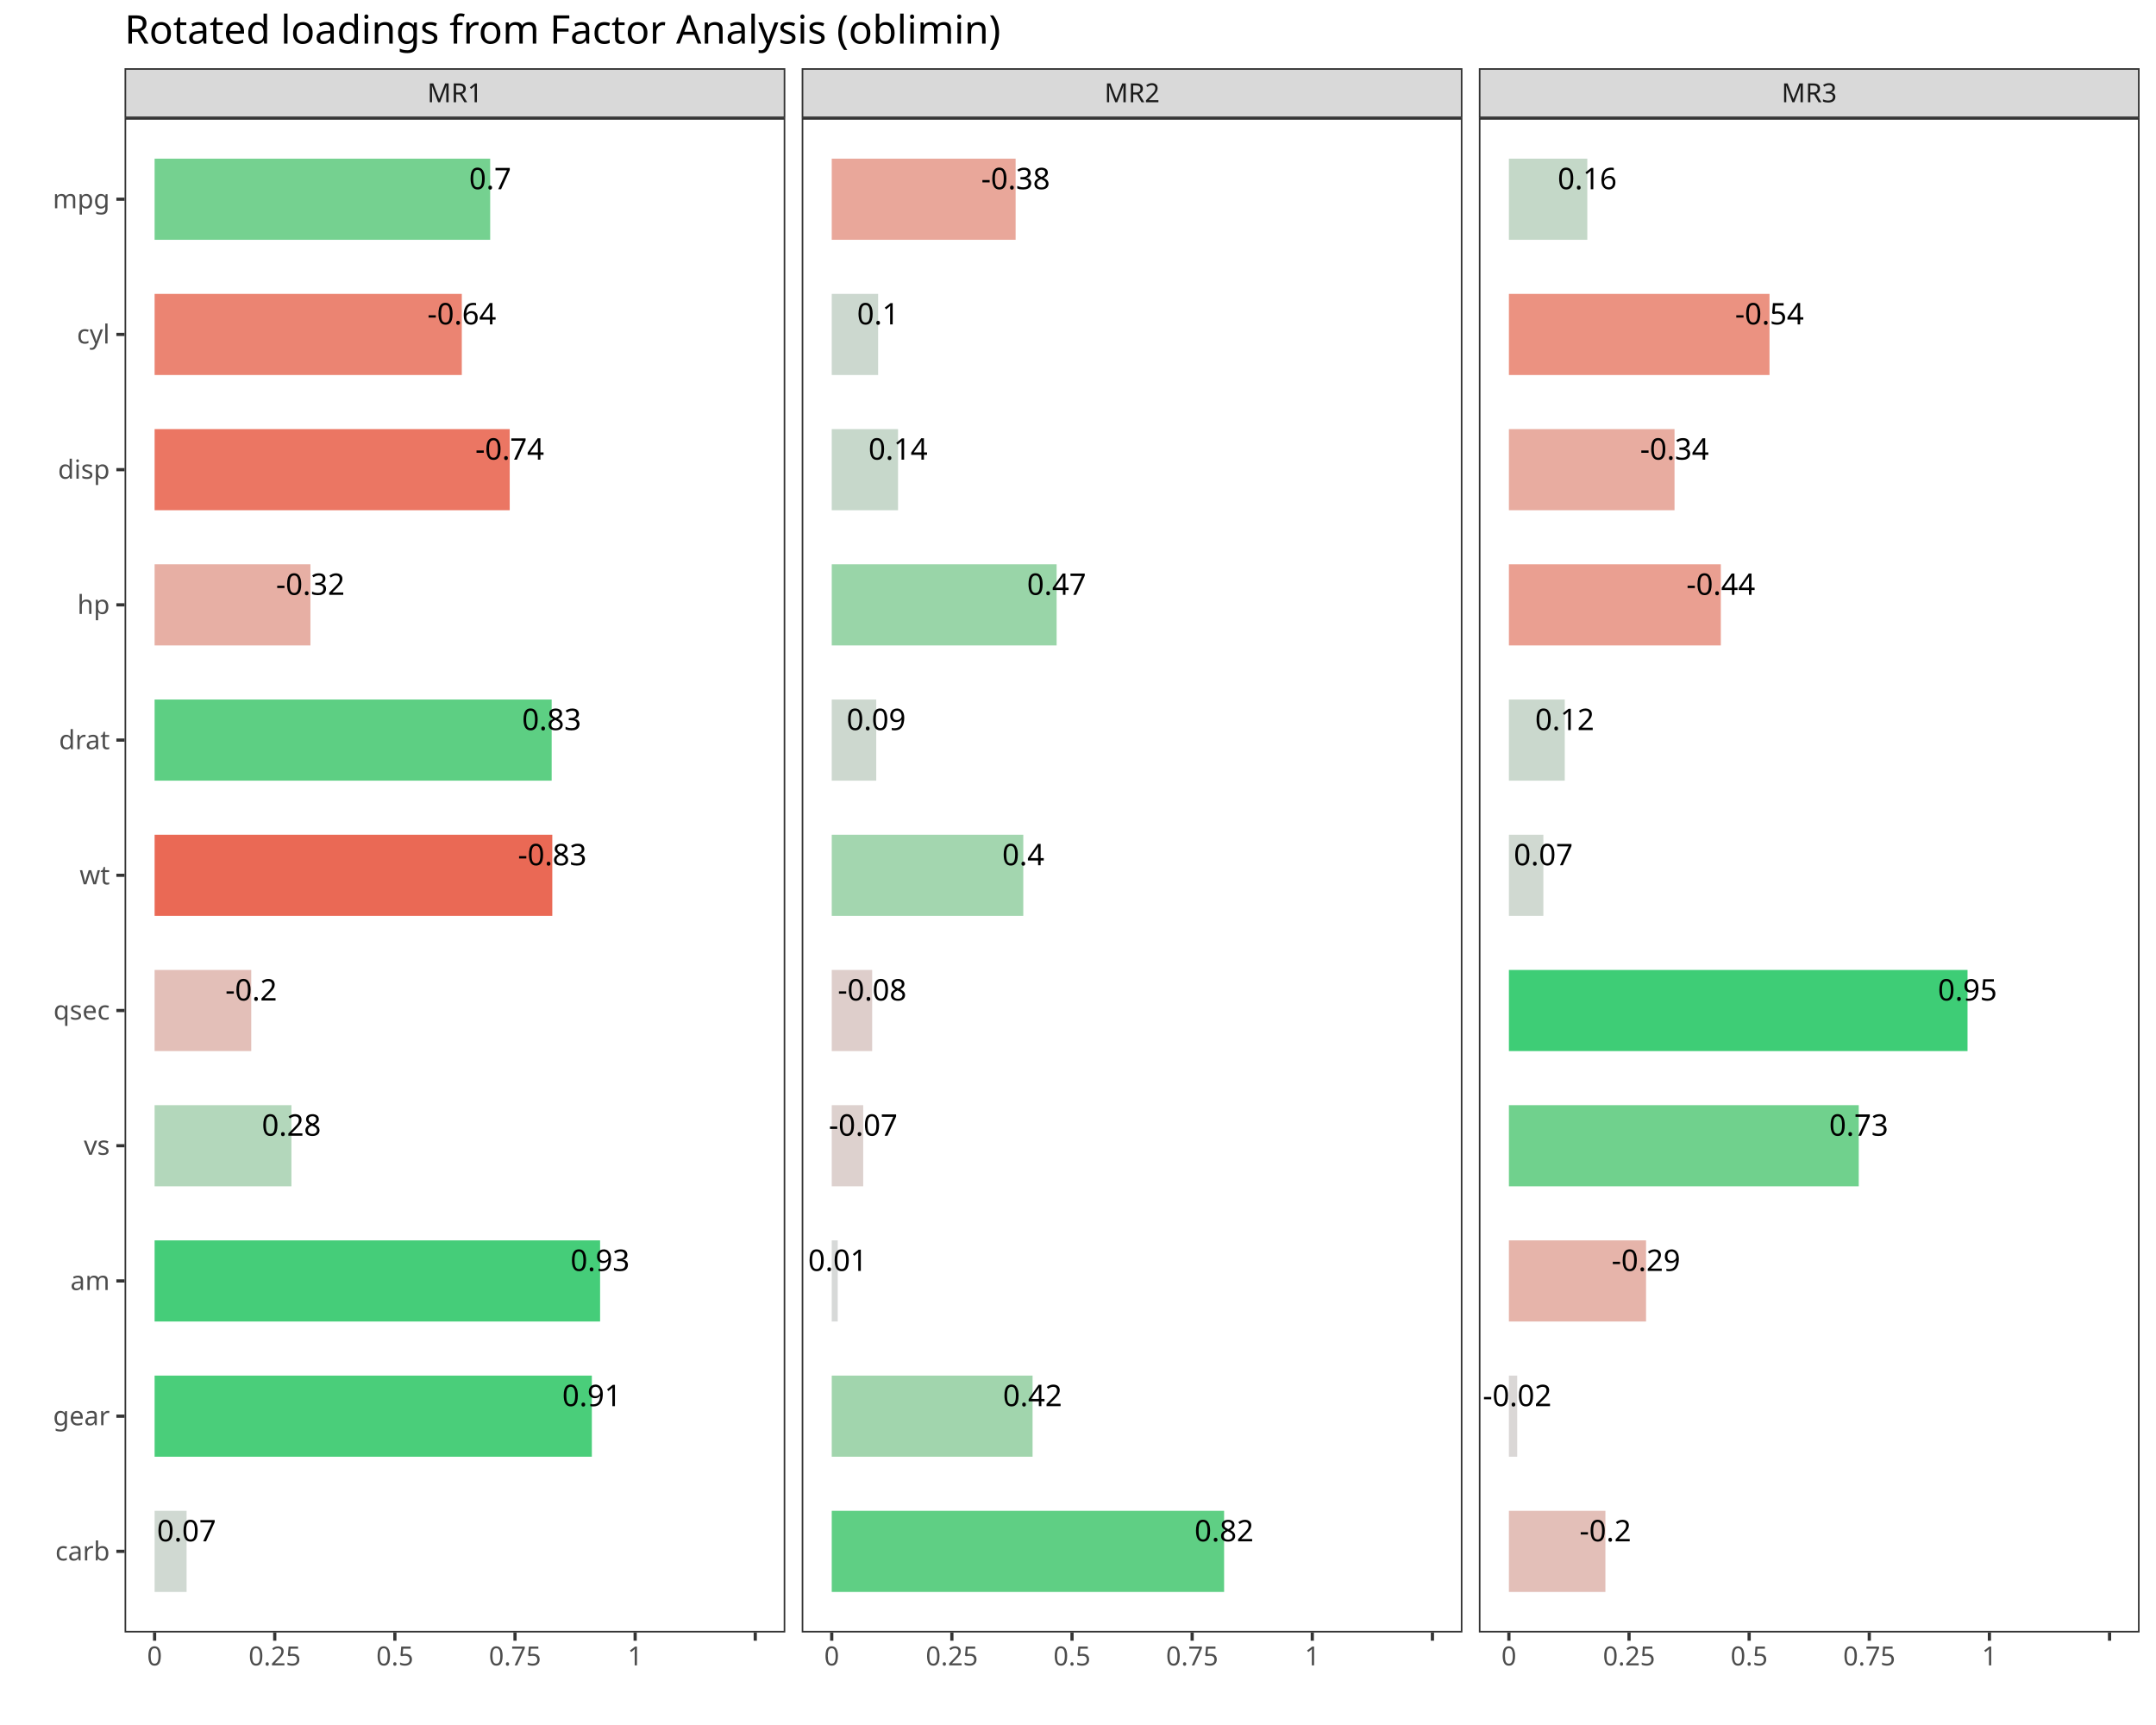
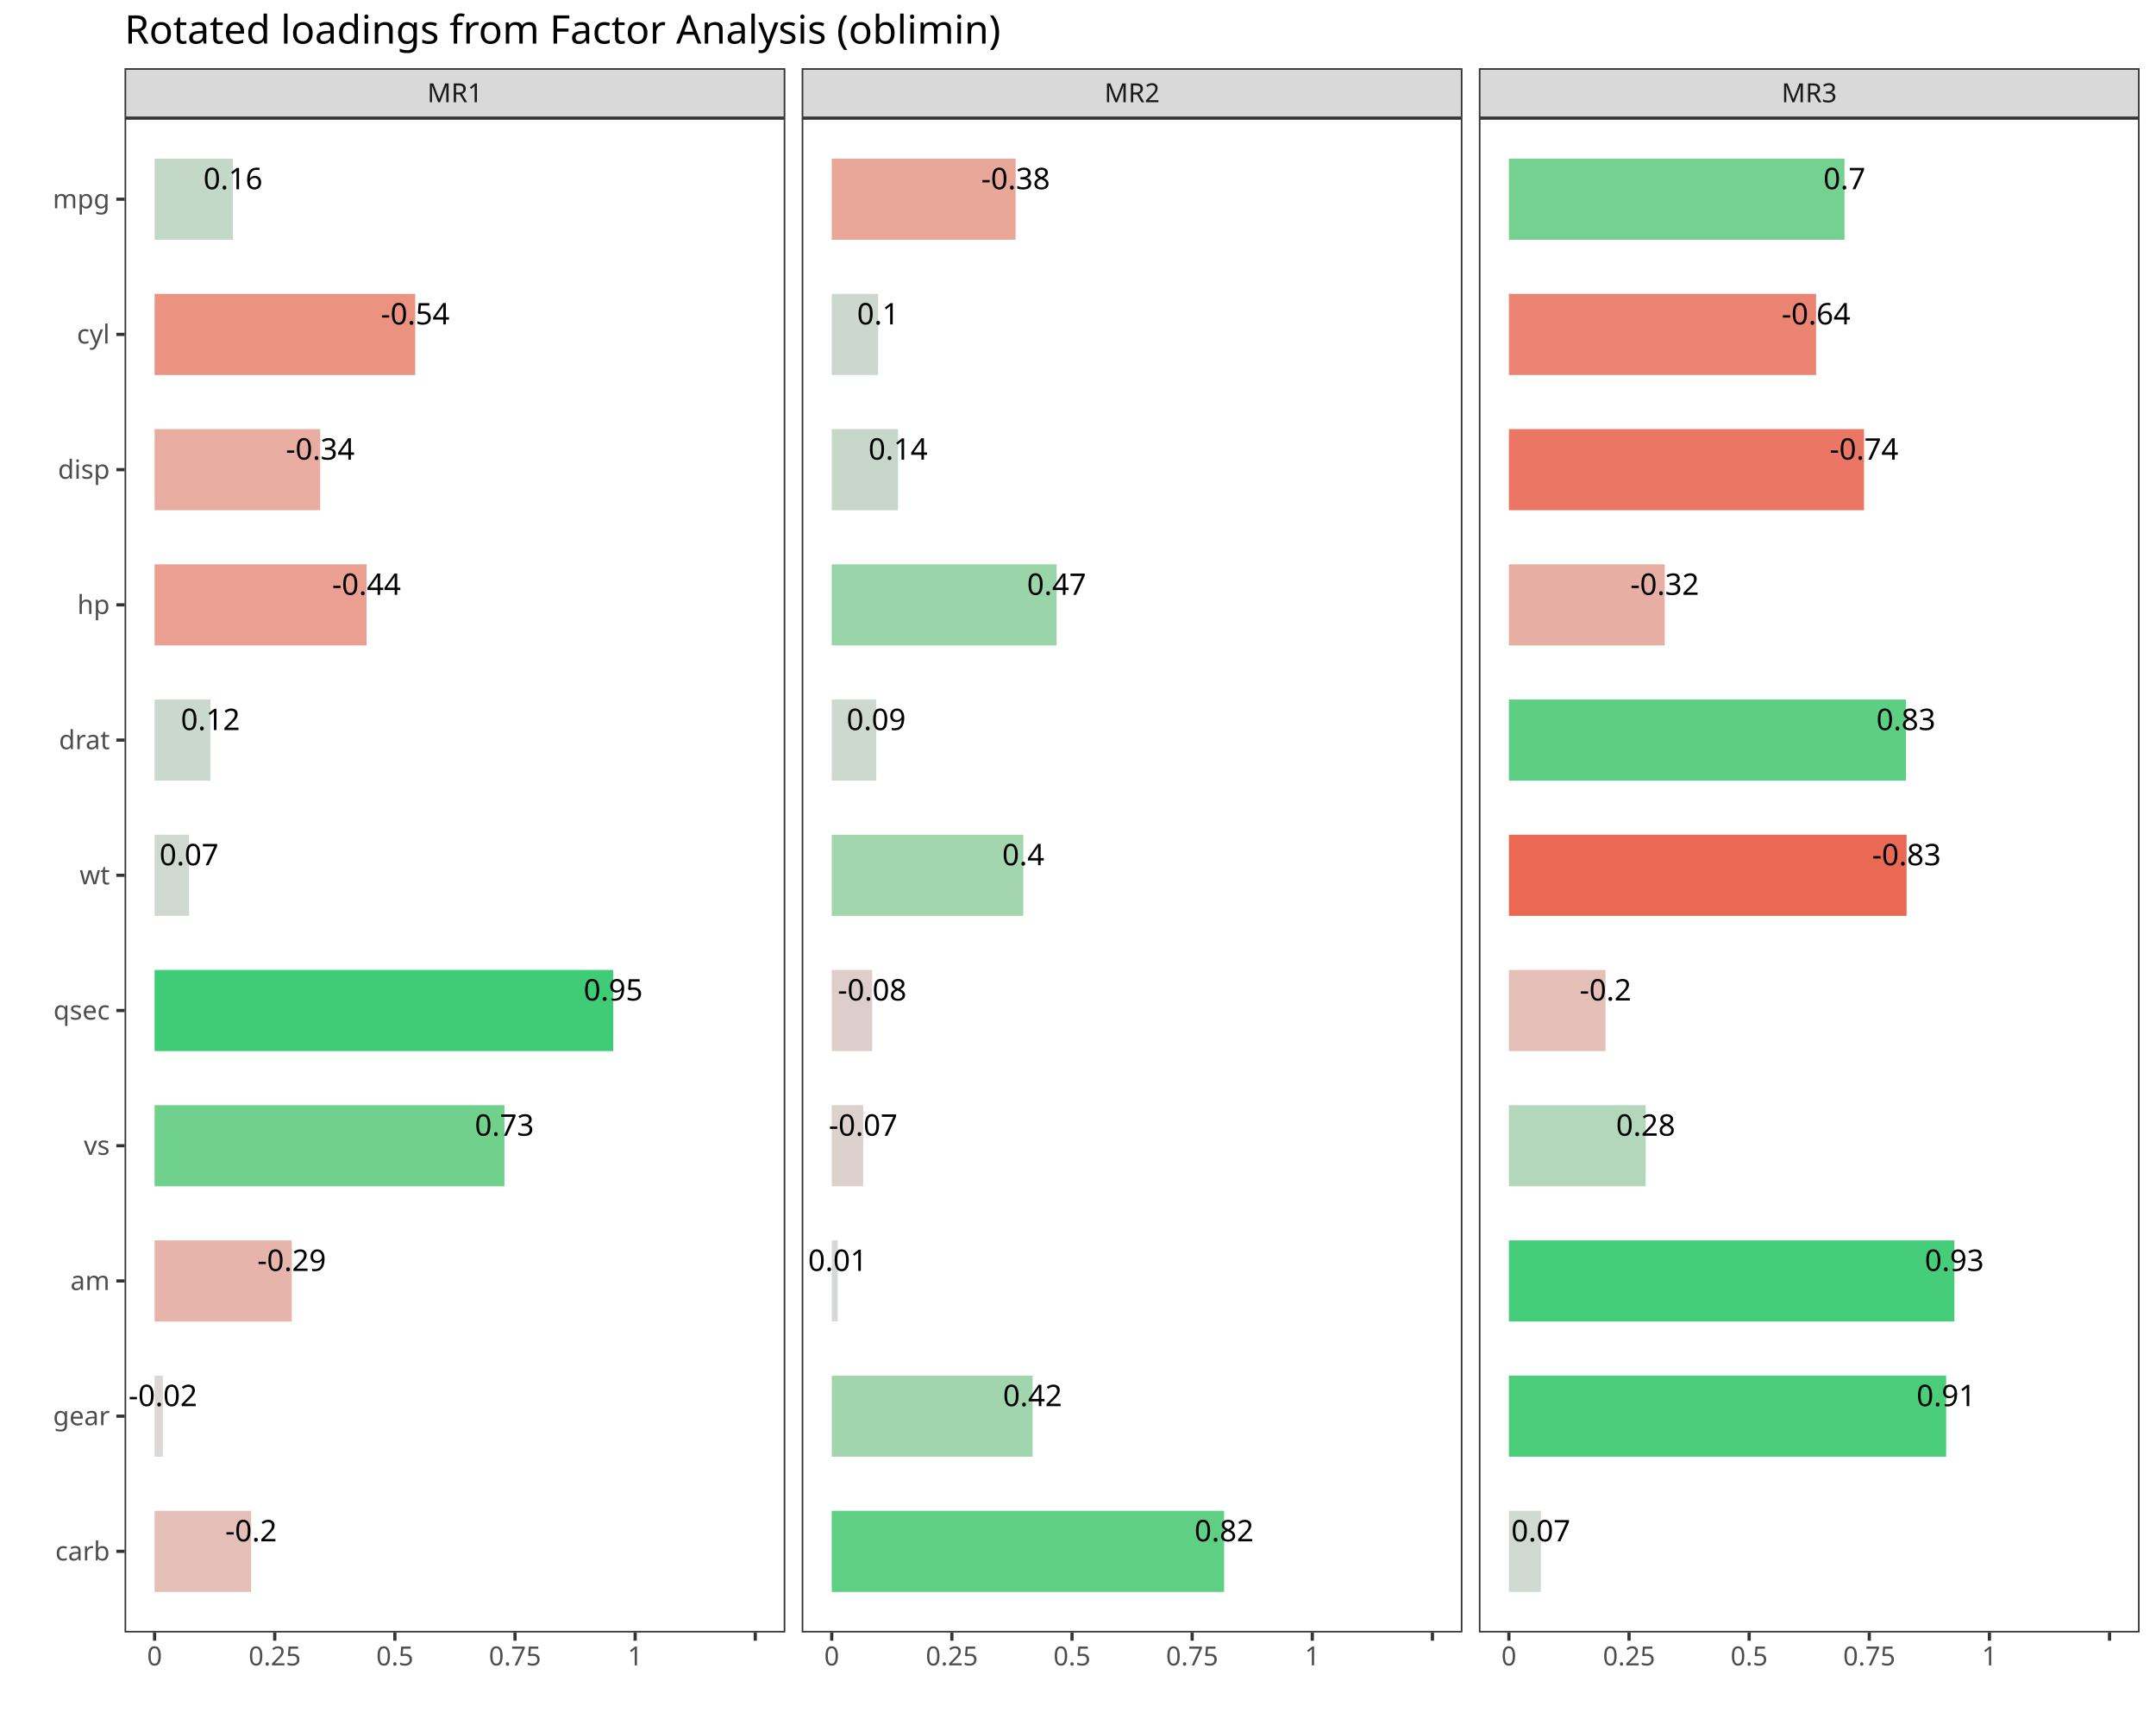
<svg xmlns="http://www.w3.org/2000/svg" class="svglite" data-engine-version="2.0" width="720.00pt" height="576.00pt" viewBox="0 0 720.00 576.00">
  <defs>
    <style type="text/css">
    .svglite line, .svglite polyline, .svglite polygon, .svglite path, .svglite rect, .svglite circle {
      fill: none;
      stroke: #000000;
      stroke-linecap: round;
      stroke-linejoin: round;
      stroke-miterlimit: 10.00;
    }
  </style>
  </defs>
  <rect width="100%" height="100%" style="stroke: none; fill: #FFFFFF;" />
  <defs>
    <clipPath id="cpMC4wMHw3MjAuMDB8MC4wMHw1NzYuMDA=">
      <rect x="0.00" y="0.00" width="720.00" height="576.00" />
    </clipPath>
  </defs>
  <g clip-path="url(#cpMC4wMHw3MjAuMDB8MC4wMHw1NzYuMDA=)">
    <rect x="0.00" y="0.00" width="720.00" height="576.00" style="stroke-width: 1.07; stroke: #FFFFFF; fill: #FFFFFF;" />
  </g>
  <defs>
    <clipPath id="cpNDEuNjB8MjYyLjI1fDM5LjQzfDU0NS4xMQ==">
      <rect x="41.60" y="39.43" width="220.65" height="505.68" />
    </clipPath>
  </defs>
  <g clip-path="url(#cpNDEuNjB8MjYyLjI1fDM5LjQzfDU0NS4xMQ==)">
    <rect x="41.60" y="39.43" width="220.65" height="505.68" style="stroke-width: 1.07; stroke: none; fill: #FFFFFF;" />
-     <rect x="51.63" y="52.98" width="112.07" height="27.09" style="stroke-width: 1.07; stroke: none; stroke-linecap: butt; stroke-linejoin: miter; fill: #75D190;" />
-     <rect x="51.63" y="98.13" width="102.59" height="27.09" style="stroke-width: 1.07; stroke: none; stroke-linecap: butt; stroke-linejoin: miter; fill: #EB8472;" />
-     <rect x="51.63" y="143.28" width="118.59" height="27.09" style="stroke-width: 1.07; stroke: none; stroke-linecap: butt; stroke-linejoin: miter; fill: #EB7663;" />
-     <rect x="51.63" y="188.43" width="52.04" height="27.09" style="stroke-width: 1.07; stroke: none; stroke-linecap: butt; stroke-linejoin: miter; fill: #E7AFA4;" />
-     <rect x="51.63" y="233.58" width="132.60" height="27.09" style="stroke-width: 1.07; stroke: none; stroke-linecap: butt; stroke-linejoin: miter; fill: #5DCF83;" />
-     <rect x="51.63" y="278.73" width="132.81" height="27.09" style="stroke-width: 1.07; stroke: none; stroke-linecap: butt; stroke-linejoin: miter; fill: #EA6955;" />
-     <rect x="51.63" y="323.88" width="32.27" height="27.09" style="stroke-width: 1.07; stroke: none; stroke-linecap: butt; stroke-linejoin: miter; fill: #E3BFB8;" />
-     <rect x="51.63" y="369.03" width="45.69" height="27.09" style="stroke-width: 1.07; stroke: none; stroke-linecap: butt; stroke-linejoin: miter; fill: #B3D7BB;" />
-     <rect x="51.63" y="414.18" width="148.77" height="27.09" style="stroke-width: 1.07; stroke: none; stroke-linecap: butt; stroke-linejoin: miter; fill: #45CD79;" />
-     <rect x="51.63" y="459.33" width="146.02" height="27.09" style="stroke-width: 1.07; stroke: none; stroke-linecap: butt; stroke-linejoin: miter; fill: #4ACE7A;" />
-     <rect x="51.63" y="504.48" width="10.68" height="27.09" style="stroke-width: 1.07; stroke: none; stroke-linecap: butt; stroke-linejoin: miter; fill: #D0D9D2;" />
-     <text x="163.70" y="63.18" text-anchor="middle" style="font-size: 9.96px; font-family: sans;" textLength="13.84px" lengthAdjust="spacingAndGlyphs">0.7</text>
-     <text x="154.22" y="108.33" text-anchor="middle" style="font-size: 9.96px; font-family: sans;" textLength="22.70px" lengthAdjust="spacingAndGlyphs">-0.64</text>
-     <text x="170.23" y="153.48" text-anchor="middle" style="font-size: 9.96px; font-family: sans;" textLength="22.70px" lengthAdjust="spacingAndGlyphs">-0.74</text>
-     <text x="103.67" y="198.63" text-anchor="middle" style="font-size: 9.96px; font-family: sans;" textLength="22.70px" lengthAdjust="spacingAndGlyphs">-0.32</text>
-     <text x="184.23" y="243.78" text-anchor="middle" style="font-size: 9.96px; font-family: sans;" textLength="19.38px" lengthAdjust="spacingAndGlyphs">0.83</text>
-     <text x="184.44" y="288.93" text-anchor="middle" style="font-size: 9.96px; font-family: sans;" textLength="22.70px" lengthAdjust="spacingAndGlyphs">-0.83</text>
-     <text x="83.90" y="334.08" text-anchor="middle" style="font-size: 9.96px; font-family: sans;" textLength="17.16px" lengthAdjust="spacingAndGlyphs">-0.2</text>
-     <text x="97.32" y="379.23" text-anchor="middle" style="font-size: 9.96px; font-family: sans;" textLength="19.38px" lengthAdjust="spacingAndGlyphs">0.28</text>
-     <text x="200.40" y="424.38" text-anchor="middle" style="font-size: 9.96px; font-family: sans;" textLength="19.38px" lengthAdjust="spacingAndGlyphs">0.93</text>
-     <text x="197.65" y="469.53" text-anchor="middle" style="font-size: 9.96px; font-family: sans;" textLength="19.38px" lengthAdjust="spacingAndGlyphs">0.91</text>
-     <text x="62.31" y="514.68" text-anchor="middle" style="font-size: 9.96px; font-family: sans;" textLength="19.38px" lengthAdjust="spacingAndGlyphs">0.07</text>
+     <rect x="51.63" y="52.98" width="26.18" height="27.09" style="stroke-width: 1.07; stroke: none; stroke-linecap: butt; stroke-linejoin: miter; fill: #C4D8C8;" />
+     <rect x="51.63" y="98.13" width="87.03" height="27.09" style="stroke-width: 1.07; stroke: none; stroke-linecap: butt; stroke-linejoin: miter; fill: #EB9281;" />
+     <rect x="51.63" y="143.28" width="55.31" height="27.09" style="stroke-width: 1.07; stroke: none; stroke-linecap: butt; stroke-linejoin: miter; fill: #E8ACA0;" />
+     <rect x="51.63" y="188.43" width="70.77" height="27.09" style="stroke-width: 1.07; stroke: none; stroke-linecap: butt; stroke-linejoin: miter; fill: #EA9F91;" />
+     <rect x="51.63" y="233.58" width="18.65" height="27.09" style="stroke-width: 1.07; stroke: none; stroke-linecap: butt; stroke-linejoin: miter; fill: #CAD8CD;" />
+     <rect x="51.63" y="278.73" width="11.51" height="27.09" style="stroke-width: 1.07; stroke: none; stroke-linecap: butt; stroke-linejoin: miter; fill: #D0D9D1;" />
+     <rect x="51.63" y="323.88" width="153.16" height="27.09" style="stroke-width: 1.07; stroke: none; stroke-linecap: butt; stroke-linejoin: miter; fill: #3ECD76;" />
+     <rect x="51.63" y="369.03" width="116.83" height="27.09" style="stroke-width: 1.07; stroke: none; stroke-linecap: butt; stroke-linejoin: miter; fill: #70D18D;" />
+     <rect x="51.63" y="414.18" width="45.80" height="27.09" style="stroke-width: 1.07; stroke: none; stroke-linecap: butt; stroke-linejoin: miter; fill: #E6B4AA;" />
+     <rect x="51.63" y="459.33" width="2.77" height="27.09" style="stroke-width: 1.07; stroke: none; stroke-linecap: butt; stroke-linejoin: miter; fill: #DAD7D6;" />
+     <rect x="51.63" y="504.48" width="32.23" height="27.09" style="stroke-width: 1.07; stroke: none; stroke-linecap: butt; stroke-linejoin: miter; fill: #E3BFB8;" />
+     <text x="77.81" y="63.18" text-anchor="middle" style="font-size: 9.96px; font-family: sans;" textLength="19.38px" lengthAdjust="spacingAndGlyphs">0.16</text>
+     <text x="138.66" y="108.33" text-anchor="middle" style="font-size: 9.96px; font-family: sans;" textLength="22.70px" lengthAdjust="spacingAndGlyphs">-0.54</text>
+     <text x="106.94" y="153.48" text-anchor="middle" style="font-size: 9.96px; font-family: sans;" textLength="22.70px" lengthAdjust="spacingAndGlyphs">-0.34</text>
+     <text x="122.40" y="198.63" text-anchor="middle" style="font-size: 9.96px; font-family: sans;" textLength="22.70px" lengthAdjust="spacingAndGlyphs">-0.44</text>
+     <text x="70.28" y="243.78" text-anchor="middle" style="font-size: 9.96px; font-family: sans;" textLength="19.38px" lengthAdjust="spacingAndGlyphs">0.12</text>
+     <text x="63.14" y="288.93" text-anchor="middle" style="font-size: 9.96px; font-family: sans;" textLength="19.38px" lengthAdjust="spacingAndGlyphs">0.07</text>
+     <text x="204.79" y="334.08" text-anchor="middle" style="font-size: 9.96px; font-family: sans;" textLength="19.38px" lengthAdjust="spacingAndGlyphs">0.95</text>
+     <text x="168.46" y="379.23" text-anchor="middle" style="font-size: 9.96px; font-family: sans;" textLength="19.38px" lengthAdjust="spacingAndGlyphs">0.73</text>
+     <text x="97.43" y="424.38" text-anchor="middle" style="font-size: 9.96px; font-family: sans;" textLength="22.70px" lengthAdjust="spacingAndGlyphs">-0.29</text>
+     <text x="54.40" y="469.53" text-anchor="middle" style="font-size: 9.96px; font-family: sans;" textLength="22.70px" lengthAdjust="spacingAndGlyphs">-0.02</text>
+     <text x="83.86" y="514.68" text-anchor="middle" style="font-size: 9.96px; font-family: sans;" textLength="17.16px" lengthAdjust="spacingAndGlyphs">-0.2</text>
    <rect x="41.60" y="39.43" width="220.65" height="505.68" style="stroke-width: 1.07; stroke: #333333;" />
  </g>
  <g clip-path="url(#cpMC4wMHw3MjAuMDB8MC4wMHw1NzYuMDA=)">
</g>
  <defs>
    <clipPath id="cpMjY3LjczfDQ4OC4zOXwzOS40M3w1NDUuMTE=">
      <rect x="267.73" y="39.43" width="220.65" height="505.68" />
    </clipPath>
  </defs>
  <g clip-path="url(#cpMjY3LjczfDQ4OC4zOXwzOS40M3w1NDUuMTE=)">
    <rect x="267.73" y="39.43" width="220.65" height="505.68" style="stroke-width: 1.07; stroke: none; fill: #FFFFFF;" />
    <rect x="277.76" y="52.98" width="61.41" height="27.09" style="stroke-width: 1.07; stroke: none; stroke-linecap: butt; stroke-linejoin: miter; fill: #E9A79A;" />
    <rect x="277.76" y="98.13" width="15.49" height="27.09" style="stroke-width: 1.07; stroke: none; stroke-linecap: butt; stroke-linejoin: miter; fill: #CCD8CF;" />
    <rect x="277.76" y="143.28" width="22.14" height="27.09" style="stroke-width: 1.07; stroke: none; stroke-linecap: butt; stroke-linejoin: miter; fill: #C7D8CB;" />
    <rect x="277.76" y="188.43" width="75.10" height="27.09" style="stroke-width: 1.07; stroke: none; stroke-linecap: butt; stroke-linejoin: miter; fill: #99D5A8;" />
    <rect x="277.76" y="233.58" width="14.86" height="27.09" style="stroke-width: 1.07; stroke: none; stroke-linecap: butt; stroke-linejoin: miter; fill: #CDD8CF;" />
    <rect x="277.76" y="278.73" width="63.97" height="27.09" style="stroke-width: 1.07; stroke: none; stroke-linecap: butt; stroke-linejoin: miter; fill: #A3D6AF;" />
    <rect x="277.76" y="323.88" width="13.50" height="27.09" style="stroke-width: 1.07; stroke: none; stroke-linecap: butt; stroke-linejoin: miter; fill: #DECECB;" />
    <rect x="277.76" y="369.03" width="10.51" height="27.09" style="stroke-width: 1.07; stroke: none; stroke-linecap: butt; stroke-linejoin: miter; fill: #DDD1CE;" />
    <rect x="277.76" y="414.18" width="2.00" height="27.09" style="stroke-width: 1.07; stroke: none; stroke-linecap: butt; stroke-linejoin: miter; fill: #D7D9D8;" />
    <rect x="277.76" y="459.33" width="67.07" height="27.09" style="stroke-width: 1.07; stroke: none; stroke-linecap: butt; stroke-linejoin: miter; fill: #A1D5AD;" />
    <rect x="277.76" y="504.48" width="131.03" height="27.09" style="stroke-width: 1.07; stroke: none; stroke-linecap: butt; stroke-linejoin: miter; fill: #5FCF84;" />
    <text x="339.17" y="63.18" text-anchor="middle" style="font-size: 9.96px; font-family: sans;" textLength="22.70px" lengthAdjust="spacingAndGlyphs">-0.38</text>
-     <text x="293.25" y="108.33" text-anchor="middle" style="font-size: 9.96px; font-family: sans;" textLength="13.84px" lengthAdjust="spacingAndGlyphs">0.1</text>
+     <text x="293.26" y="108.33" text-anchor="middle" style="font-size: 9.96px; font-family: sans;" textLength="13.84px" lengthAdjust="spacingAndGlyphs">0.1</text>
    <text x="299.91" y="153.48" text-anchor="middle" style="font-size: 9.96px; font-family: sans;" textLength="19.38px" lengthAdjust="spacingAndGlyphs">0.14</text>
    <text x="352.87" y="198.63" text-anchor="middle" style="font-size: 9.96px; font-family: sans;" textLength="19.38px" lengthAdjust="spacingAndGlyphs">0.47</text>
    <text x="292.62" y="243.78" text-anchor="middle" style="font-size: 9.96px; font-family: sans;" textLength="19.38px" lengthAdjust="spacingAndGlyphs">0.09</text>
    <text x="341.73" y="288.93" text-anchor="middle" style="font-size: 9.96px; font-family: sans;" textLength="13.84px" lengthAdjust="spacingAndGlyphs">0.4</text>
    <text x="291.26" y="334.08" text-anchor="middle" style="font-size: 9.96px; font-family: sans;" textLength="22.70px" lengthAdjust="spacingAndGlyphs">-0.08</text>
    <text x="288.27" y="379.23" text-anchor="middle" style="font-size: 9.96px; font-family: sans;" textLength="22.70px" lengthAdjust="spacingAndGlyphs">-0.07</text>
    <text x="279.76" y="424.38" text-anchor="middle" style="font-size: 9.96px; font-family: sans;" textLength="19.38px" lengthAdjust="spacingAndGlyphs">0.01</text>
    <text x="344.83" y="469.53" text-anchor="middle" style="font-size: 9.96px; font-family: sans;" textLength="19.38px" lengthAdjust="spacingAndGlyphs">0.42</text>
    <text x="408.80" y="514.68" text-anchor="middle" style="font-size: 9.96px; font-family: sans;" textLength="19.38px" lengthAdjust="spacingAndGlyphs">0.82</text>
    <rect x="267.73" y="39.43" width="220.65" height="505.68" style="stroke-width: 1.07; stroke: #333333;" />
  </g>
  <g clip-path="url(#cpMC4wMHw3MjAuMDB8MC4wMHw1NzYuMDA=)">
</g>
  <defs>
    <clipPath id="cpNDkzLjg3fDcxNC41MnwzOS40M3w1NDUuMTE=">
      <rect x="493.87" y="39.43" width="220.65" height="505.68" />
    </clipPath>
  </defs>
  <g clip-path="url(#cpNDkzLjg3fDcxNC41MnwzOS40M3w1NDUuMTE=)">
    <rect x="493.87" y="39.43" width="220.65" height="505.68" style="stroke-width: 1.07; stroke: none; fill: #FFFFFF;" />
-     <rect x="503.90" y="52.98" width="26.18" height="27.09" style="stroke-width: 1.07; stroke: none; stroke-linecap: butt; stroke-linejoin: miter; fill: #C4D8C8;" />
-     <rect x="503.90" y="98.13" width="87.03" height="27.09" style="stroke-width: 1.07; stroke: none; stroke-linecap: butt; stroke-linejoin: miter; fill: #EB9281;" />
-     <rect x="503.90" y="143.28" width="55.31" height="27.09" style="stroke-width: 1.07; stroke: none; stroke-linecap: butt; stroke-linejoin: miter; fill: #E8ACA0;" />
-     <rect x="503.90" y="188.43" width="70.77" height="27.09" style="stroke-width: 1.07; stroke: none; stroke-linecap: butt; stroke-linejoin: miter; fill: #EA9F91;" />
-     <rect x="503.90" y="233.58" width="18.65" height="27.09" style="stroke-width: 1.07; stroke: none; stroke-linecap: butt; stroke-linejoin: miter; fill: #CAD8CD;" />
-     <rect x="503.90" y="278.73" width="11.51" height="27.09" style="stroke-width: 1.07; stroke: none; stroke-linecap: butt; stroke-linejoin: miter; fill: #D0D9D1;" />
-     <rect x="503.90" y="323.88" width="153.16" height="27.09" style="stroke-width: 1.07; stroke: none; stroke-linecap: butt; stroke-linejoin: miter; fill: #3ECD76;" />
-     <rect x="503.90" y="369.03" width="116.83" height="27.09" style="stroke-width: 1.07; stroke: none; stroke-linecap: butt; stroke-linejoin: miter; fill: #70D18D;" />
-     <rect x="503.90" y="414.18" width="45.80" height="27.09" style="stroke-width: 1.07; stroke: none; stroke-linecap: butt; stroke-linejoin: miter; fill: #E6B4AA;" />
-     <rect x="503.90" y="459.33" width="2.77" height="27.09" style="stroke-width: 1.07; stroke: none; stroke-linecap: butt; stroke-linejoin: miter; fill: #DAD7D6;" />
-     <rect x="503.90" y="504.48" width="32.23" height="27.09" style="stroke-width: 1.07; stroke: none; stroke-linecap: butt; stroke-linejoin: miter; fill: #E3BFB8;" />
-     <text x="530.07" y="63.18" text-anchor="middle" style="font-size: 9.96px; font-family: sans;" textLength="19.38px" lengthAdjust="spacingAndGlyphs">0.16</text>
-     <text x="590.93" y="108.33" text-anchor="middle" style="font-size: 9.96px; font-family: sans;" textLength="22.70px" lengthAdjust="spacingAndGlyphs">-0.54</text>
-     <text x="559.21" y="153.48" text-anchor="middle" style="font-size: 9.96px; font-family: sans;" textLength="22.70px" lengthAdjust="spacingAndGlyphs">-0.34</text>
-     <text x="574.67" y="198.63" text-anchor="middle" style="font-size: 9.96px; font-family: sans;" textLength="22.70px" lengthAdjust="spacingAndGlyphs">-0.44</text>
-     <text x="522.54" y="243.78" text-anchor="middle" style="font-size: 9.96px; font-family: sans;" textLength="19.38px" lengthAdjust="spacingAndGlyphs">0.12</text>
-     <text x="515.41" y="288.93" text-anchor="middle" style="font-size: 9.96px; font-family: sans;" textLength="19.38px" lengthAdjust="spacingAndGlyphs">0.07</text>
-     <text x="657.05" y="334.08" text-anchor="middle" style="font-size: 9.96px; font-family: sans;" textLength="19.38px" lengthAdjust="spacingAndGlyphs">0.95</text>
-     <text x="620.73" y="379.23" text-anchor="middle" style="font-size: 9.96px; font-family: sans;" textLength="19.38px" lengthAdjust="spacingAndGlyphs">0.73</text>
-     <text x="549.69" y="424.38" text-anchor="middle" style="font-size: 9.96px; font-family: sans;" textLength="22.70px" lengthAdjust="spacingAndGlyphs">-0.29</text>
-     <text x="506.67" y="469.53" text-anchor="middle" style="font-size: 9.96px; font-family: sans;" textLength="22.70px" lengthAdjust="spacingAndGlyphs">-0.02</text>
-     <text x="536.13" y="514.68" text-anchor="middle" style="font-size: 9.96px; font-family: sans;" textLength="17.16px" lengthAdjust="spacingAndGlyphs">-0.2</text>
+     <rect x="503.90" y="52.98" width="112.07" height="27.09" style="stroke-width: 1.07; stroke: none; stroke-linecap: butt; stroke-linejoin: miter; fill: #75D190;" />
+     <rect x="503.90" y="98.13" width="102.59" height="27.09" style="stroke-width: 1.07; stroke: none; stroke-linecap: butt; stroke-linejoin: miter; fill: #EB8472;" />
+     <rect x="503.90" y="143.28" width="118.59" height="27.09" style="stroke-width: 1.07; stroke: none; stroke-linecap: butt; stroke-linejoin: miter; fill: #EB7663;" />
+     <rect x="503.90" y="188.43" width="52.04" height="27.09" style="stroke-width: 1.07; stroke: none; stroke-linecap: butt; stroke-linejoin: miter; fill: #E7AFA4;" />
+     <rect x="503.90" y="233.58" width="132.60" height="27.09" style="stroke-width: 1.07; stroke: none; stroke-linecap: butt; stroke-linejoin: miter; fill: #5DCF83;" />
+     <rect x="503.90" y="278.73" width="132.81" height="27.09" style="stroke-width: 1.07; stroke: none; stroke-linecap: butt; stroke-linejoin: miter; fill: #EA6955;" />
+     <rect x="503.90" y="323.88" width="32.27" height="27.09" style="stroke-width: 1.07; stroke: none; stroke-linecap: butt; stroke-linejoin: miter; fill: #E3BFB8;" />
+     <rect x="503.90" y="369.03" width="45.69" height="27.09" style="stroke-width: 1.07; stroke: none; stroke-linecap: butt; stroke-linejoin: miter; fill: #B3D7BB;" />
+     <rect x="503.90" y="414.18" width="148.77" height="27.09" style="stroke-width: 1.07; stroke: none; stroke-linecap: butt; stroke-linejoin: miter; fill: #45CD79;" />
+     <rect x="503.90" y="459.33" width="146.02" height="27.09" style="stroke-width: 1.07; stroke: none; stroke-linecap: butt; stroke-linejoin: miter; fill: #4ACE7A;" />
+     <rect x="503.90" y="504.48" width="10.68" height="27.09" style="stroke-width: 1.07; stroke: none; stroke-linecap: butt; stroke-linejoin: miter; fill: #D0D9D2;" />
+     <text x="615.96" y="63.18" text-anchor="middle" style="font-size: 9.96px; font-family: sans;" textLength="13.84px" lengthAdjust="spacingAndGlyphs">0.7</text>
+     <text x="606.49" y="108.33" text-anchor="middle" style="font-size: 9.96px; font-family: sans;" textLength="22.70px" lengthAdjust="spacingAndGlyphs">-0.64</text>
+     <text x="622.49" y="153.48" text-anchor="middle" style="font-size: 9.96px; font-family: sans;" textLength="22.70px" lengthAdjust="spacingAndGlyphs">-0.74</text>
+     <text x="555.94" y="198.63" text-anchor="middle" style="font-size: 9.96px; font-family: sans;" textLength="22.70px" lengthAdjust="spacingAndGlyphs">-0.32</text>
+     <text x="636.50" y="243.78" text-anchor="middle" style="font-size: 9.96px; font-family: sans;" textLength="19.38px" lengthAdjust="spacingAndGlyphs">0.83</text>
+     <text x="636.71" y="288.93" text-anchor="middle" style="font-size: 9.96px; font-family: sans;" textLength="22.70px" lengthAdjust="spacingAndGlyphs">-0.83</text>
+     <text x="536.17" y="334.08" text-anchor="middle" style="font-size: 9.96px; font-family: sans;" textLength="17.16px" lengthAdjust="spacingAndGlyphs">-0.2</text>
+     <text x="549.58" y="379.23" text-anchor="middle" style="font-size: 9.96px; font-family: sans;" textLength="19.38px" lengthAdjust="spacingAndGlyphs">0.28</text>
+     <text x="652.67" y="424.38" text-anchor="middle" style="font-size: 9.96px; font-family: sans;" textLength="19.38px" lengthAdjust="spacingAndGlyphs">0.93</text>
+     <text x="649.92" y="469.53" text-anchor="middle" style="font-size: 9.96px; font-family: sans;" textLength="19.38px" lengthAdjust="spacingAndGlyphs">0.91</text>
+     <text x="514.58" y="514.68" text-anchor="middle" style="font-size: 9.96px; font-family: sans;" textLength="19.38px" lengthAdjust="spacingAndGlyphs">0.07</text>
    <rect x="493.87" y="39.43" width="220.65" height="505.68" style="stroke-width: 1.07; stroke: #333333;" />
  </g>
  <g clip-path="url(#cpMC4wMHw3MjAuMDB8MC4wMHw1NzYuMDA=)">
</g>
  <defs>
    <clipPath id="cpNDEuNjB8MjYyLjI1fDIyLjc4fDM5LjQz">
      <rect x="41.60" y="22.78" width="220.65" height="16.65" />
    </clipPath>
  </defs>
  <g clip-path="url(#cpNDEuNjB8MjYyLjI1fDIyLjc4fDM5LjQz)">
    <rect x="41.60" y="22.78" width="220.65" height="16.65" style="stroke-width: 1.07; stroke: #333333; fill: #D9D9D9;" />
    <text x="151.93" y="34.14" text-anchor="middle" style="font-size: 8.80px; fill: #1A1A1A; font-family: sans;" textLength="18.59px" lengthAdjust="spacingAndGlyphs">MR1</text>
  </g>
  <g clip-path="url(#cpMC4wMHw3MjAuMDB8MC4wMHw1NzYuMDA=)">
</g>
  <defs>
    <clipPath id="cpMjY3LjczfDQ4OC4zOXwyMi43OHwzOS40Mw==">
      <rect x="267.73" y="22.78" width="220.65" height="16.65" />
    </clipPath>
  </defs>
  <g clip-path="url(#cpMjY3LjczfDQ4OC4zOXwyMi43OHwzOS40Mw==)">
    <rect x="267.73" y="22.78" width="220.65" height="16.65" style="stroke-width: 1.07; stroke: #333333; fill: #D9D9D9;" />
    <text x="378.06" y="34.14" text-anchor="middle" style="font-size: 8.80px; fill: #1A1A1A; font-family: sans;" textLength="18.59px" lengthAdjust="spacingAndGlyphs">MR2</text>
  </g>
  <g clip-path="url(#cpMC4wMHw3MjAuMDB8MC4wMHw1NzYuMDA=)">
</g>
  <defs>
    <clipPath id="cpNDkzLjg3fDcxNC41MnwyMi43OHwzOS40Mw==">
      <rect x="493.87" y="22.78" width="220.65" height="16.65" />
    </clipPath>
  </defs>
  <g clip-path="url(#cpNDkzLjg3fDcxNC41MnwyMi43OHwzOS40Mw==)">
    <rect x="493.87" y="22.78" width="220.65" height="16.65" style="stroke-width: 1.07; stroke: #333333; fill: #D9D9D9;" />
    <text x="604.19" y="34.14" text-anchor="middle" style="font-size: 8.80px; fill: #1A1A1A; font-family: sans;" textLength="18.59px" lengthAdjust="spacingAndGlyphs">MR3</text>
  </g>
  <g clip-path="url(#cpMC4wMHw3MjAuMDB8MC4wMHw1NzYuMDA=)">
    <polyline points="51.63,547.85 51.63,545.11 " style="stroke-width: 1.07; stroke: #333333; stroke-linecap: butt;" />
    <polyline points="91.75,547.85 91.75,545.11 " style="stroke-width: 1.07; stroke: #333333; stroke-linecap: butt;" />
    <polyline points="131.87,547.85 131.87,545.11 " style="stroke-width: 1.07; stroke: #333333; stroke-linecap: butt;" />
    <polyline points="171.99,547.85 171.99,545.11 " style="stroke-width: 1.07; stroke: #333333; stroke-linecap: butt;" />
    <polyline points="212.11,547.85 212.11,545.11 " style="stroke-width: 1.07; stroke: #333333; stroke-linecap: butt;" />
    <polyline points="252.22,547.85 252.22,545.11 " style="stroke-width: 1.07; stroke: #333333; stroke-linecap: butt;" />
    <text x="51.63" y="556.10" text-anchor="middle" style="font-size: 8.80px; fill: #4D4D4D; font-family: sans;" textLength="4.89px" lengthAdjust="spacingAndGlyphs">0</text>
    <text x="91.75" y="556.10" text-anchor="middle" style="font-size: 8.80px; fill: #4D4D4D; font-family: sans;" textLength="17.13px" lengthAdjust="spacingAndGlyphs">0.25</text>
    <text x="131.87" y="556.10" text-anchor="middle" style="font-size: 8.80px; fill: #4D4D4D; font-family: sans;" textLength="12.23px" lengthAdjust="spacingAndGlyphs">0.5</text>
    <text x="171.99" y="556.10" text-anchor="middle" style="font-size: 8.80px; fill: #4D4D4D; font-family: sans;" textLength="17.13px" lengthAdjust="spacingAndGlyphs">0.75</text>
    <text x="212.11" y="556.10" text-anchor="middle" style="font-size: 8.80px; fill: #4D4D4D; font-family: sans;" textLength="4.89px" lengthAdjust="spacingAndGlyphs">1</text>
    <polyline points="277.76,547.85 277.76,545.11 " style="stroke-width: 1.07; stroke: #333333; stroke-linecap: butt;" />
    <polyline points="317.88,547.85 317.88,545.11 " style="stroke-width: 1.07; stroke: #333333; stroke-linecap: butt;" />
    <polyline points="358.00,547.85 358.00,545.11 " style="stroke-width: 1.07; stroke: #333333; stroke-linecap: butt;" />
    <polyline points="398.12,547.85 398.12,545.11 " style="stroke-width: 1.07; stroke: #333333; stroke-linecap: butt;" />
    <polyline points="438.24,547.85 438.24,545.11 " style="stroke-width: 1.07; stroke: #333333; stroke-linecap: butt;" />
    <polyline points="478.36,547.85 478.36,545.11 " style="stroke-width: 1.07; stroke: #333333; stroke-linecap: butt;" />
    <text x="277.76" y="556.10" text-anchor="middle" style="font-size: 8.80px; fill: #4D4D4D; font-family: sans;" textLength="4.89px" lengthAdjust="spacingAndGlyphs">0</text>
    <text x="317.88" y="556.10" text-anchor="middle" style="font-size: 8.80px; fill: #4D4D4D; font-family: sans;" textLength="17.13px" lengthAdjust="spacingAndGlyphs">0.25</text>
    <text x="358.00" y="556.10" text-anchor="middle" style="font-size: 8.80px; fill: #4D4D4D; font-family: sans;" textLength="12.23px" lengthAdjust="spacingAndGlyphs">0.5</text>
    <text x="398.12" y="556.10" text-anchor="middle" style="font-size: 8.80px; fill: #4D4D4D; font-family: sans;" textLength="17.13px" lengthAdjust="spacingAndGlyphs">0.75</text>
    <text x="438.24" y="556.10" text-anchor="middle" style="font-size: 8.80px; fill: #4D4D4D; font-family: sans;" textLength="4.89px" lengthAdjust="spacingAndGlyphs">1</text>
    <polyline points="503.90,547.85 503.90,545.11 " style="stroke-width: 1.07; stroke: #333333; stroke-linecap: butt;" />
    <polyline points="544.02,547.85 544.02,545.11 " style="stroke-width: 1.07; stroke: #333333; stroke-linecap: butt;" />
    <polyline points="584.13,547.85 584.13,545.11 " style="stroke-width: 1.07; stroke: #333333; stroke-linecap: butt;" />
    <polyline points="624.25,547.85 624.25,545.11 " style="stroke-width: 1.07; stroke: #333333; stroke-linecap: butt;" />
    <polyline points="664.37,547.85 664.37,545.11 " style="stroke-width: 1.07; stroke: #333333; stroke-linecap: butt;" />
    <polyline points="704.49,547.85 704.49,545.11 " style="stroke-width: 1.07; stroke: #333333; stroke-linecap: butt;" />
    <text x="503.90" y="556.10" text-anchor="middle" style="font-size: 8.80px; fill: #4D4D4D; font-family: sans;" textLength="4.89px" lengthAdjust="spacingAndGlyphs">0</text>
    <text x="544.02" y="556.10" text-anchor="middle" style="font-size: 8.80px; fill: #4D4D4D; font-family: sans;" textLength="17.13px" lengthAdjust="spacingAndGlyphs">0.25</text>
    <text x="584.13" y="556.10" text-anchor="middle" style="font-size: 8.80px; fill: #4D4D4D; font-family: sans;" textLength="12.23px" lengthAdjust="spacingAndGlyphs">0.5</text>
    <text x="624.25" y="556.10" text-anchor="middle" style="font-size: 8.80px; fill: #4D4D4D; font-family: sans;" textLength="17.13px" lengthAdjust="spacingAndGlyphs">0.75</text>
    <text x="664.37" y="556.10" text-anchor="middle" style="font-size: 8.80px; fill: #4D4D4D; font-family: sans;" textLength="4.89px" lengthAdjust="spacingAndGlyphs">1</text>
    <text x="36.67" y="521.05" text-anchor="end" style="font-size: 8.80px; fill: #4D4D4D; font-family: sans;" textLength="17.12px" lengthAdjust="spacingAndGlyphs">carb</text>
    <text x="36.67" y="475.90" text-anchor="end" style="font-size: 8.80px; fill: #4D4D4D; font-family: sans;" textLength="17.61px" lengthAdjust="spacingAndGlyphs">gear</text>
    <text x="36.67" y="430.75" text-anchor="end" style="font-size: 8.80px; fill: #4D4D4D; font-family: sans;" textLength="12.23px" lengthAdjust="spacingAndGlyphs">am</text>
    <text x="36.67" y="385.60" text-anchor="end" style="font-size: 8.80px; fill: #4D4D4D; font-family: sans;" textLength="8.81px" lengthAdjust="spacingAndGlyphs">vs</text>
    <text x="36.67" y="340.45" text-anchor="end" style="font-size: 8.80px; fill: #4D4D4D; font-family: sans;" textLength="18.60px" lengthAdjust="spacingAndGlyphs">qsec</text>
    <text x="36.67" y="295.30" text-anchor="end" style="font-size: 8.80px; fill: #4D4D4D; font-family: sans;" textLength="8.80px" lengthAdjust="spacingAndGlyphs">wt</text>
    <text x="36.67" y="250.15" text-anchor="end" style="font-size: 8.80px; fill: #4D4D4D; font-family: sans;" textLength="15.16px" lengthAdjust="spacingAndGlyphs">drat</text>
    <text x="36.67" y="205.00" text-anchor="end" style="font-size: 8.80px; fill: #4D4D4D; font-family: sans;" textLength="9.79px" lengthAdjust="spacingAndGlyphs">hp</text>
    <text x="36.67" y="159.85" text-anchor="end" style="font-size: 8.80px; fill: #4D4D4D; font-family: sans;" textLength="16.15px" lengthAdjust="spacingAndGlyphs">disp</text>
    <text x="36.67" y="114.70" text-anchor="end" style="font-size: 8.80px; fill: #4D4D4D; font-family: sans;" textLength="10.76px" lengthAdjust="spacingAndGlyphs">cyl</text>
    <text x="36.67" y="69.55" text-anchor="end" style="font-size: 8.80px; fill: #4D4D4D; font-family: sans;" textLength="17.12px" lengthAdjust="spacingAndGlyphs">mpg</text>
    <polyline points="38.86,518.02 41.60,518.02 " style="stroke-width: 1.07; stroke: #333333; stroke-linecap: butt;" />
    <polyline points="38.86,472.87 41.60,472.87 " style="stroke-width: 1.07; stroke: #333333; stroke-linecap: butt;" />
    <polyline points="38.86,427.72 41.60,427.72 " style="stroke-width: 1.07; stroke: #333333; stroke-linecap: butt;" />
    <polyline points="38.86,382.57 41.60,382.57 " style="stroke-width: 1.07; stroke: #333333; stroke-linecap: butt;" />
    <polyline points="38.86,337.42 41.60,337.42 " style="stroke-width: 1.07; stroke: #333333; stroke-linecap: butt;" />
    <polyline points="38.86,292.27 41.60,292.27 " style="stroke-width: 1.07; stroke: #333333; stroke-linecap: butt;" />
    <polyline points="38.86,247.12 41.60,247.12 " style="stroke-width: 1.07; stroke: #333333; stroke-linecap: butt;" />
    <polyline points="38.86,201.97 41.60,201.97 " style="stroke-width: 1.07; stroke: #333333; stroke-linecap: butt;" />
    <polyline points="38.86,156.82 41.60,156.82 " style="stroke-width: 1.07; stroke: #333333; stroke-linecap: butt;" />
    <polyline points="38.86,111.67 41.60,111.67 " style="stroke-width: 1.07; stroke: #333333; stroke-linecap: butt;" />
    <polyline points="38.86,66.52 41.60,66.52 " style="stroke-width: 1.07; stroke: #333333; stroke-linecap: butt;" />
    <text x="41.60" y="14.56" style="font-size: 13.20px; font-family: sans;" textLength="277.34px" lengthAdjust="spacingAndGlyphs">Rotated loadings from Factor Analysis (oblimin)</text>
  </g>
</svg>
